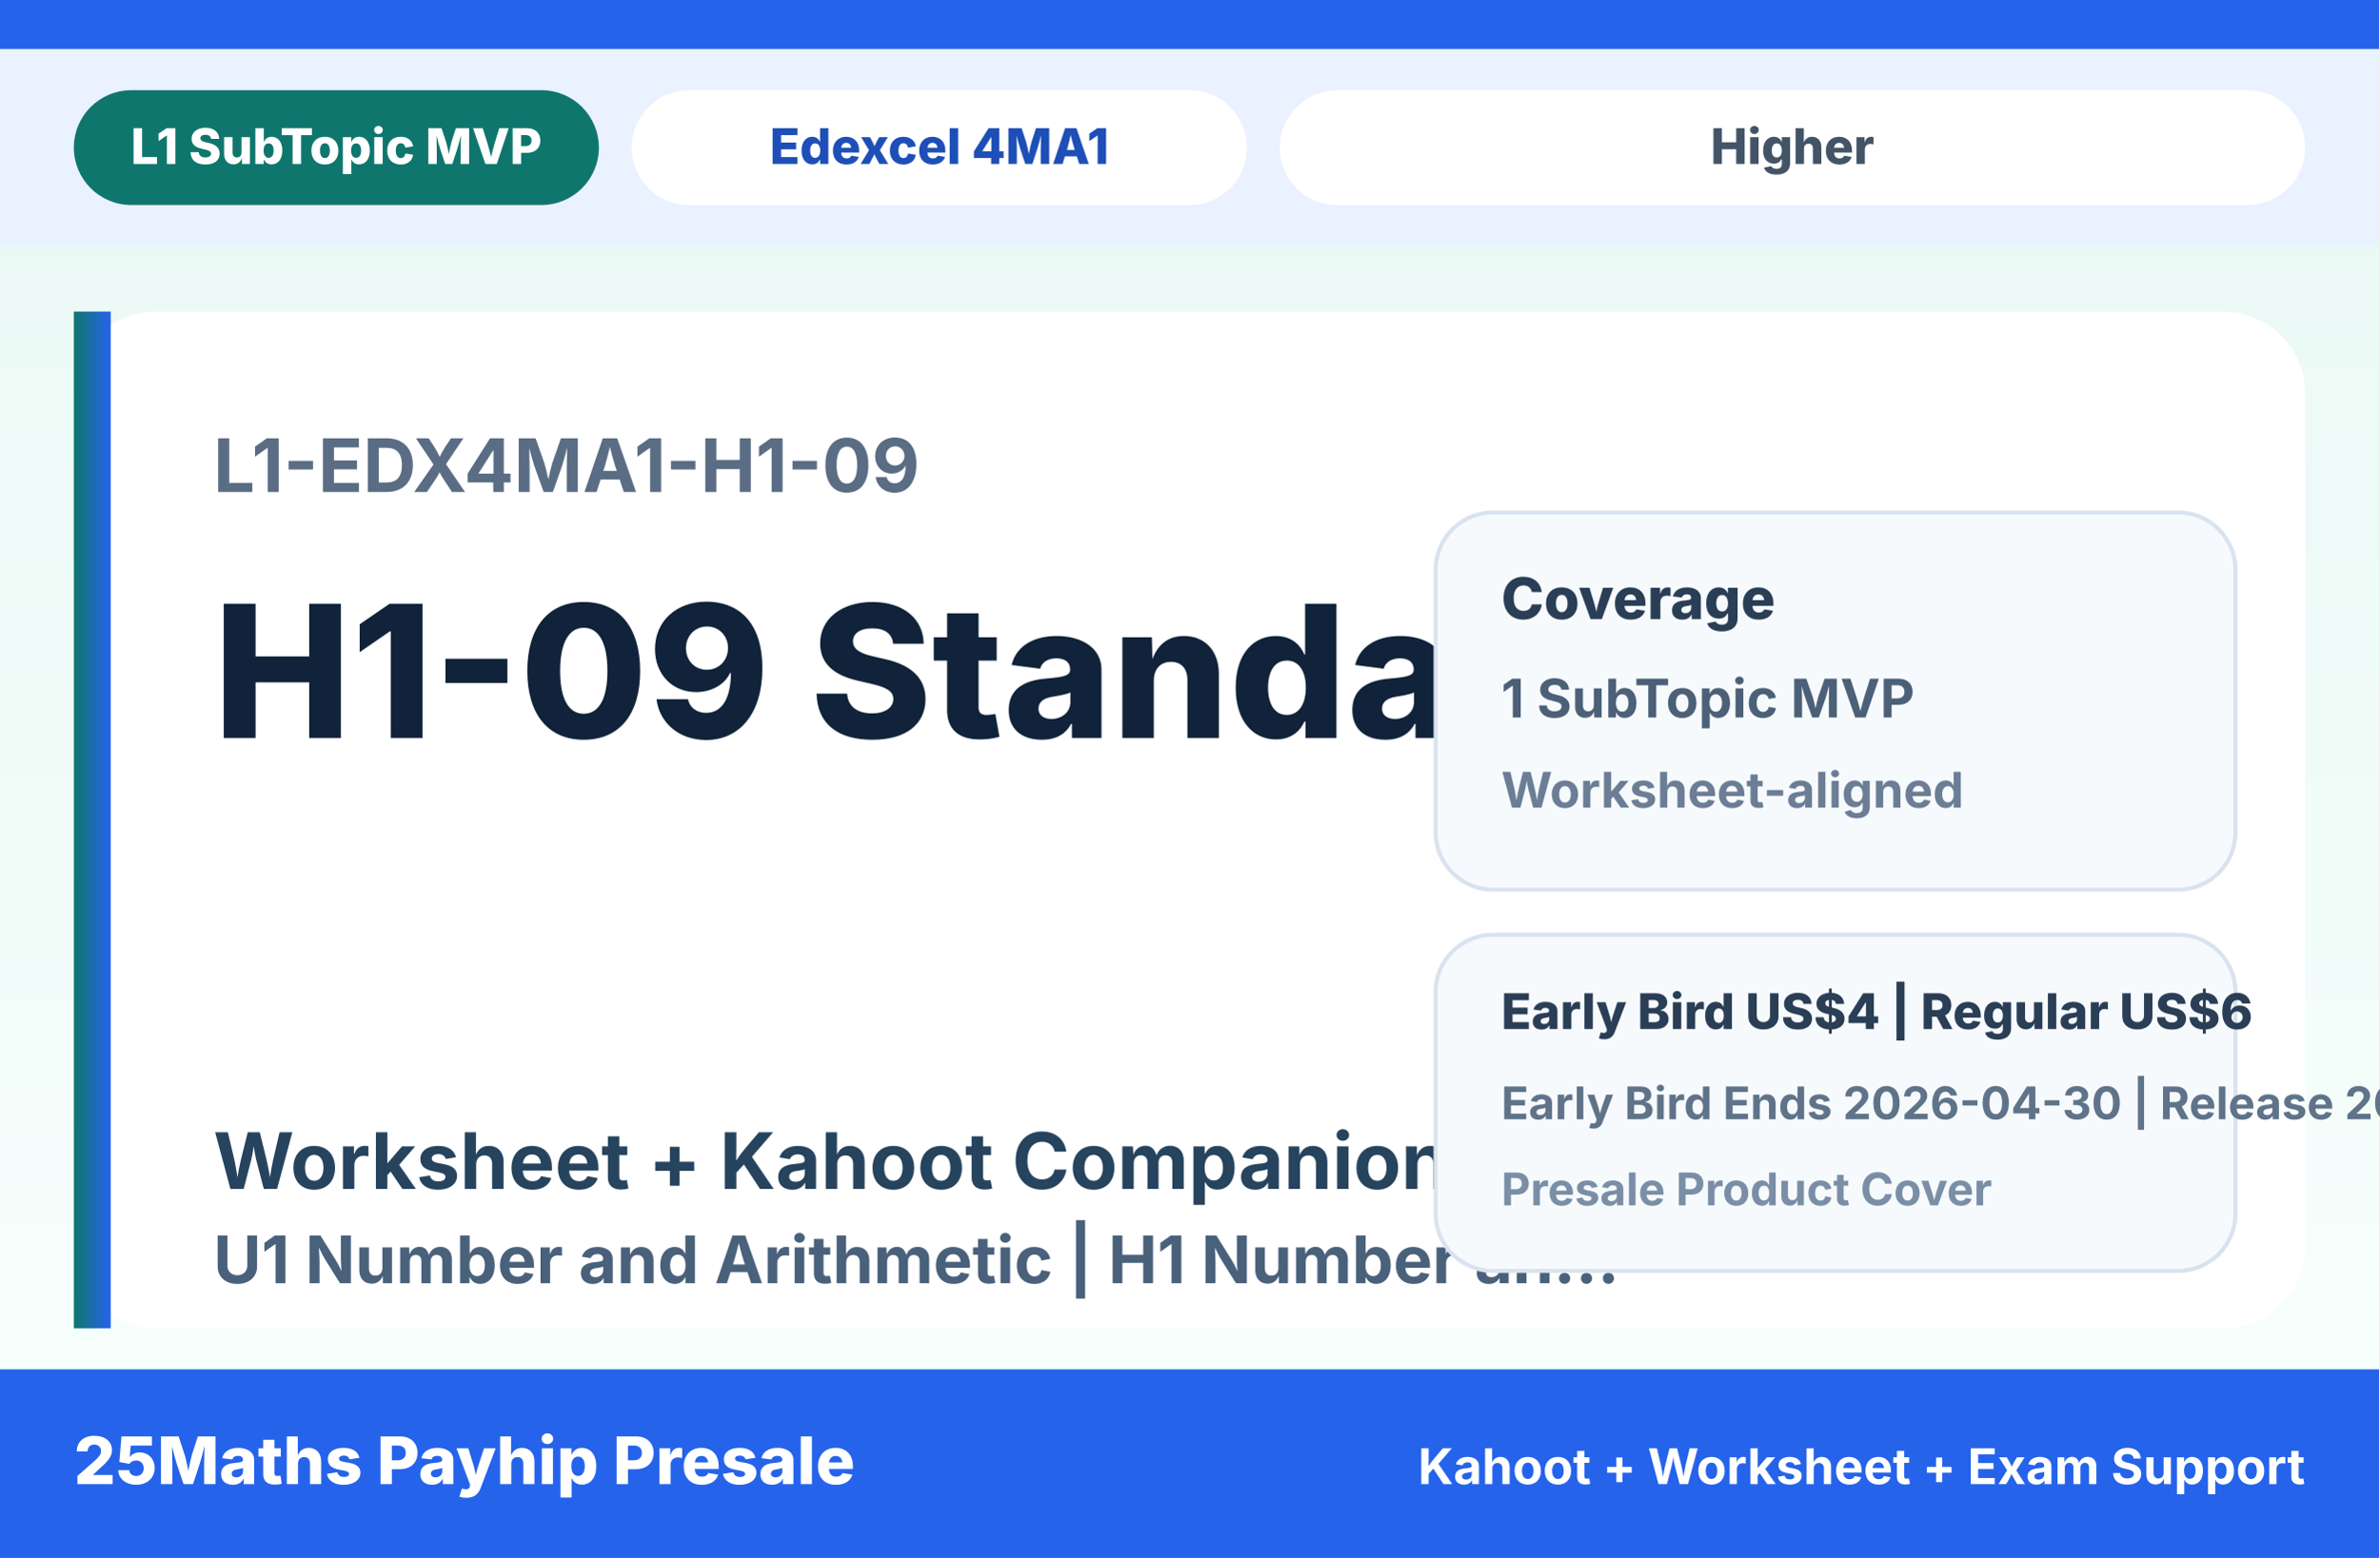
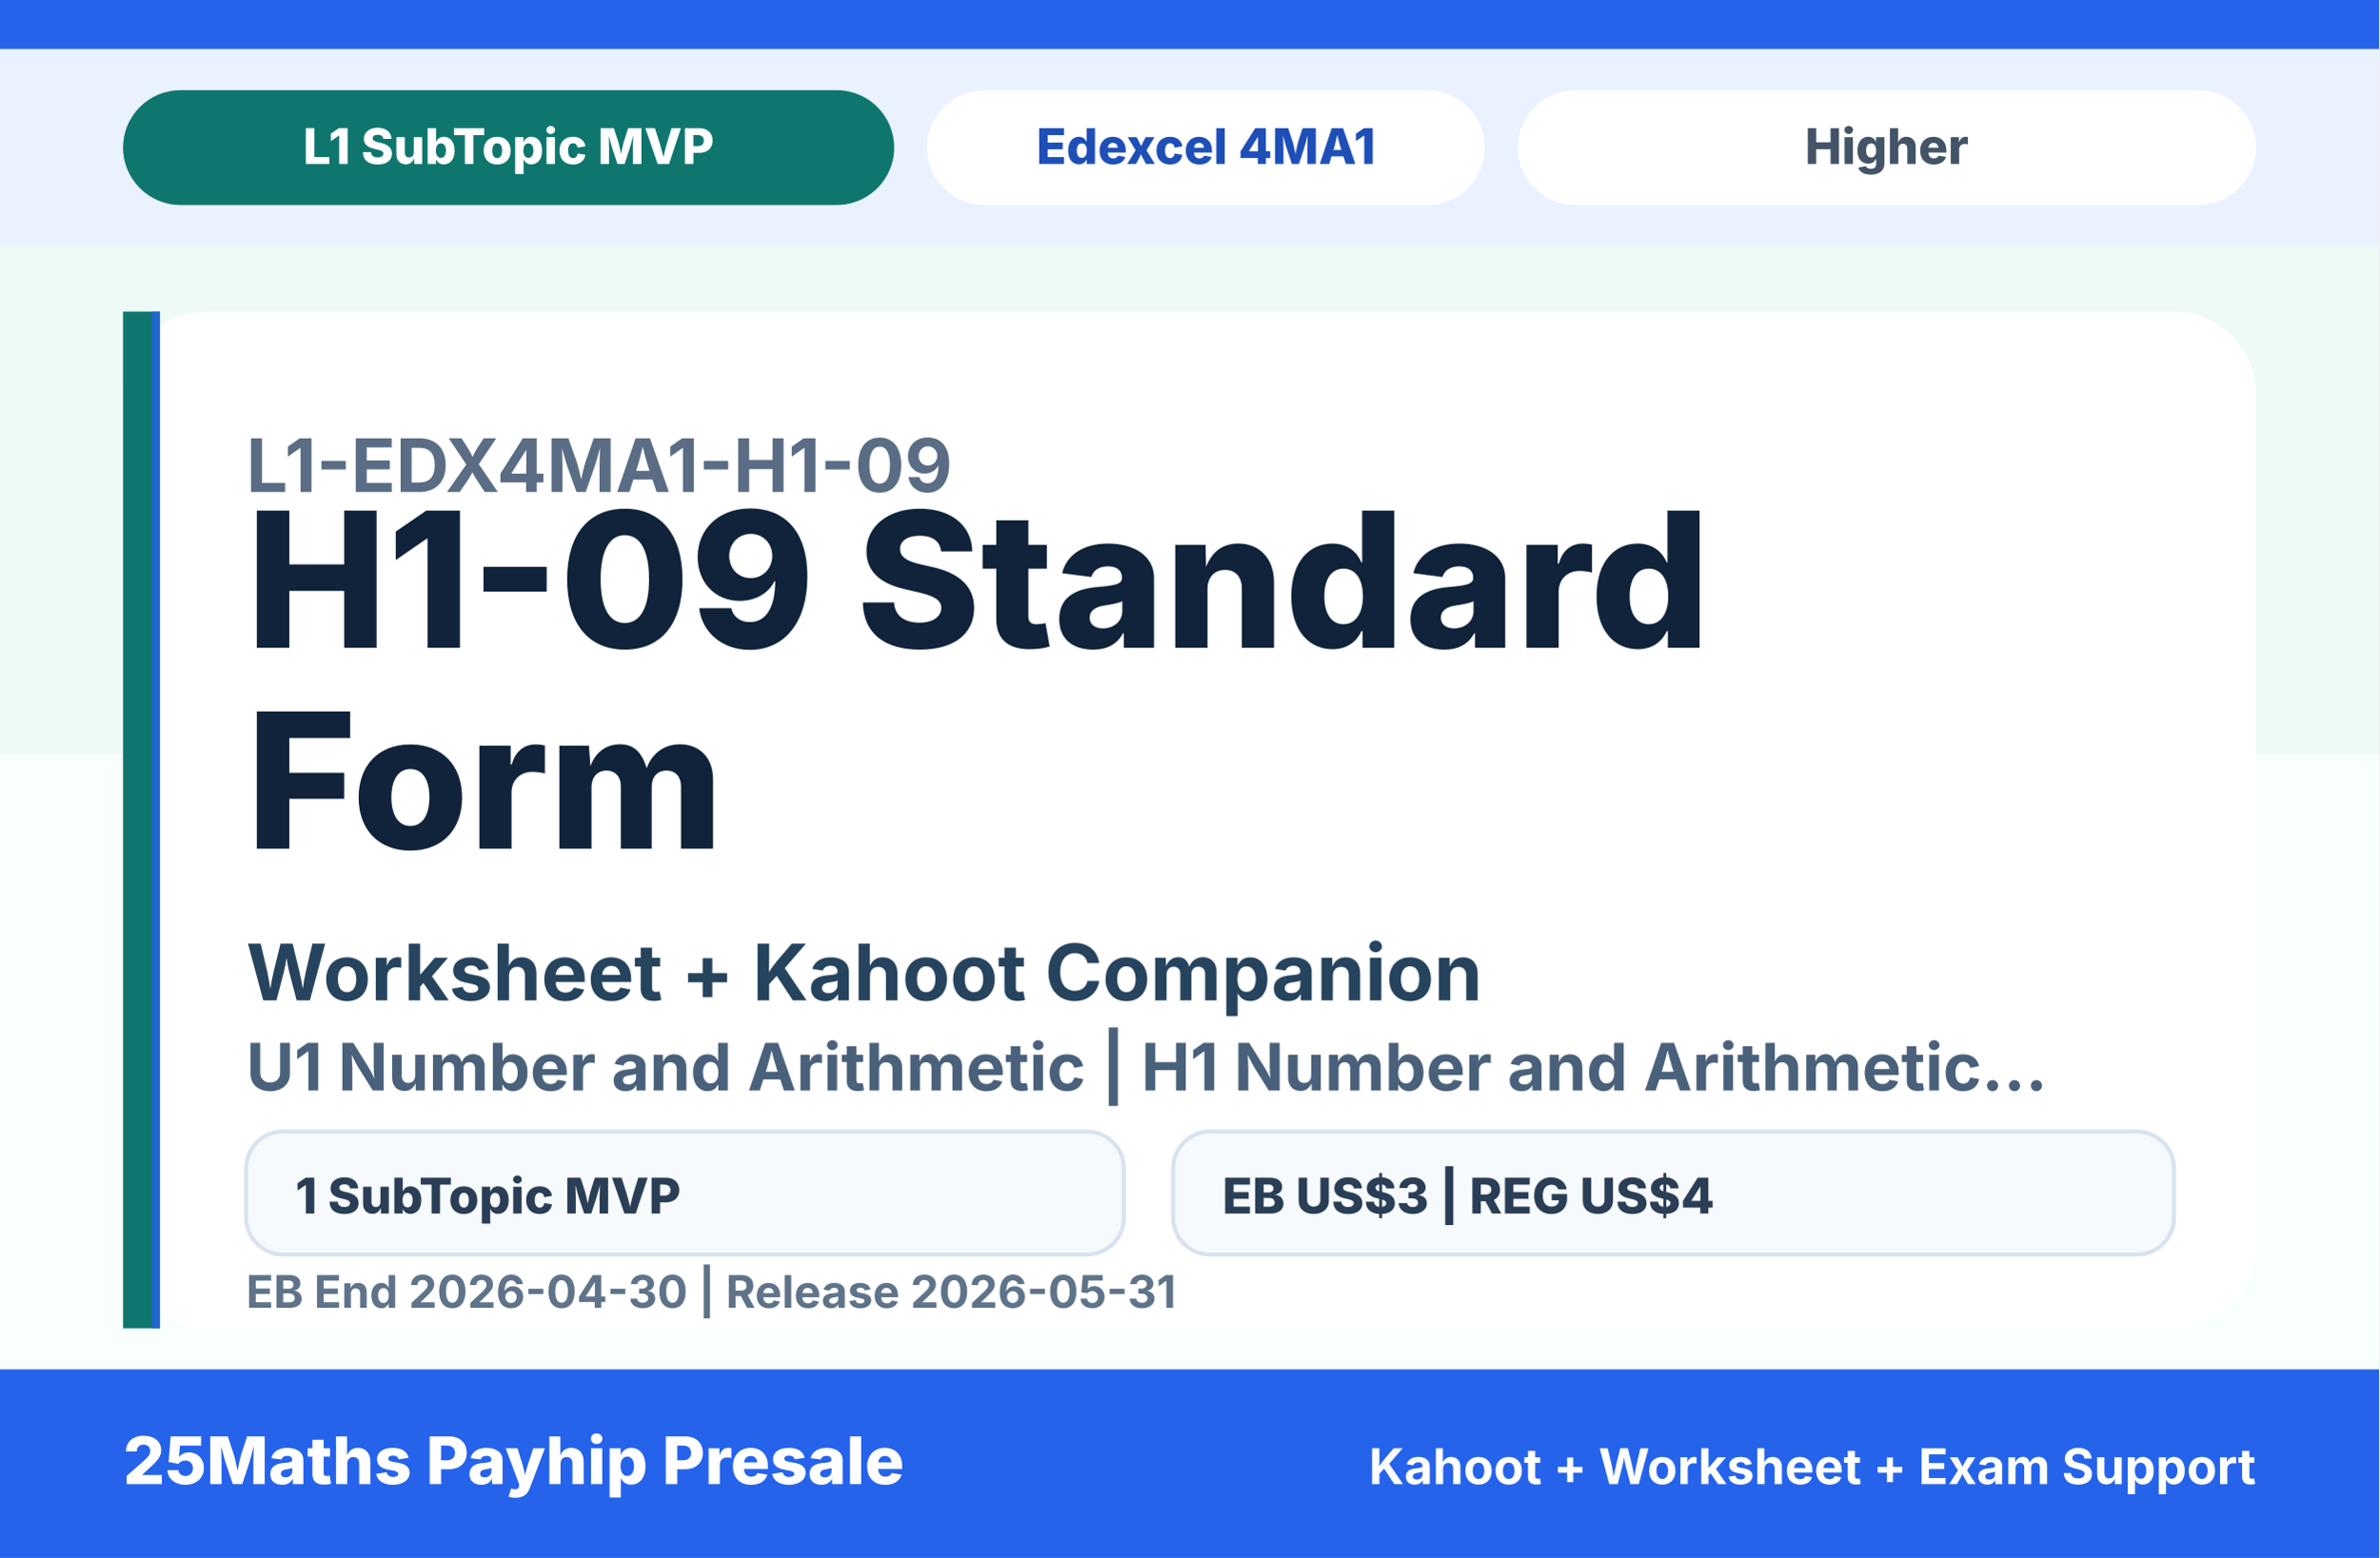
<svg xmlns="http://www.w3.org/2000/svg" width="2320" height="1520" viewBox="0 0 580 380" role="img" aria-label="L1-EDX4MA1-H1-09 cover">
-   <defs>
-     <linearGradient id="bg" x1="0" y1="0" x2="0" y2="1">
-       <stop offset="0%" stop-color="#E9F8F4" />
-       <stop offset="100%" stop-color="#F8FFFD" />
-     </linearGradient>
-     <linearGradient id="stripe" x1="0" y1="0" x2="1" y2="0">
-       <stop offset="0%" stop-color="#0F766E" />
-       <stop offset="100%" stop-color="#2563EB" />
-     </linearGradient>
-   </defs>
-   <rect width="580" height="380" fill="url(#bg)" />
+   <rect width="580" height="380" fill="#F8FFFD" />
+   <rect width="580" height="184" fill="#E9F8F4" opacity="0.75" />
  <rect x="0" y="0" width="580" height="12" fill="#2563EB" />
  <rect x="0" y="12" width="580" height="48" fill="#EAF1FF" />
-   <rect x="18" y="22" width="128" height="28" rx="14" fill="#0F766E" />
-   <text x="82" y="40" text-anchor="middle" font-family="Avenir Next, Inter, Arial, sans-serif" font-size="12" font-weight="800" fill="#FFFFFF">L1 SubTopic MVP</text>
-   <rect x="154" y="22" width="150" height="28" rx="14" fill="#FFFFFF" />
-   <text x="229" y="40" text-anchor="middle" font-family="Avenir Next, Inter, Arial, sans-serif" font-size="12" font-weight="800" fill="#1E4FB7">Edexcel 4MA1</text>
-   <rect x="312" y="22" width="250" height="28" rx="14" fill="#FFFFFF" />
-   <text x="437" y="40" text-anchor="middle" font-family="Avenir Next, Inter, Arial, sans-serif" font-size="12" font-weight="800" fill="#425466">Higher</text>
-   <rect x="18" y="76" width="544" height="248" rx="20" fill="#FFFFFF" />
-   <rect x="18" y="76" width="9" height="248" fill="url(#stripe)" />
-   <text x="52" y="120" font-family="Avenir Next, Inter, Arial, sans-serif" font-size="18" font-weight="700" fill="#5A6D84">L1-EDX4MA1-H1-09</text>
-   <text x="52" y="180" font-family="Avenir Next, Inter, Arial, sans-serif" font-size="45" font-weight="800" fill="#10233A">H1-09 Standard Form</text>
-   <text x="52" y="290" font-family="Avenir Next, Inter, Arial, sans-serif" font-size="19" font-weight="700" fill="#27445E">Worksheet + Kahoot Companion</text>
-   <text x="52" y="313" font-family="Avenir Next, Inter, Arial, sans-serif" font-size="16" font-weight="700" fill="#4A617B">U1 Number and Arithmetic | H1 Number an...</text>
-   <rect x="350" y="125" width="195" height="92" rx="14" fill="#F7FAFD" stroke="#D9E3EF" />
-   <text x="366" y="151" font-family="Avenir Next, Inter, Arial, sans-serif" font-size="14" font-weight="800" fill="#2A3E56">Coverage</text>
-   <text x="366" y="175" font-family="Avenir Next, Inter, Arial, sans-serif" font-size="13" font-weight="700" fill="#4C6078">1 SubTopic MVP</text>
-   <text x="366" y="197" font-family="Avenir Next, Inter, Arial, sans-serif" font-size="12" font-weight="700" fill="#6B7E95">Worksheet-aligned</text>
-   <rect x="350" y="228" width="195" height="82" rx="14" fill="#F7FAFD" stroke="#D9E3EF" />
-   <text x="366" y="251" font-family="Avenir Next, Inter, Arial, sans-serif" font-size="12" font-weight="800" fill="#2A3E56">Early Bird US$4   |   Regular US$6</text>
-   <text x="366" y="273" font-family="Avenir Next, Inter, Arial, sans-serif" font-size="11" font-weight="700" fill="#5F7389">Early Bird Ends 2026-04-30   |   Release 2026-05-31</text>
-   <text x="366" y="294" font-family="Avenir Next, Inter, Arial, sans-serif" font-size="11" font-weight="700" fill="#7A8EA6">Presale Product Cover</text>
+   <rect x="30" y="22" width="188" height="28" rx="14" fill="#0F766E" />
+   <text x="124" y="40" text-anchor="middle" font-family="Avenir Next, Inter, Arial, sans-serif" font-size="12" font-weight="800" fill="#FFFFFF">L1 SubTopic MVP</text>
+   <rect x="226" y="22" width="136" height="28" rx="14" fill="#FFFFFF" />
+   <text x="294" y="40" text-anchor="middle" font-family="Avenir Next, Inter, Arial, sans-serif" font-size="12" font-weight="800" fill="#1E4FB7">Edexcel 4MA1</text>
+   <rect x="370" y="22" width="180" height="28" rx="14" fill="#FFFFFF" />
+   <text x="460" y="40" text-anchor="middle" font-family="Avenir Next, Inter, Arial, sans-serif" font-size="12" font-weight="800" fill="#425466">Higher</text>
+   <rect x="30" y="76" width="520" height="248" rx="20" fill="#FFFFFF" />
+   <rect x="30" y="76" width="9" height="248" fill="#0F766E" />
+   <rect x="37" y="76" width="2" height="248" fill="#2563EB" opacity="0.75" />
+   <text x="60" y="120" font-family="Avenir Next, Inter, Arial, sans-serif" font-size="18" font-weight="700" fill="#5A6D84">L1-EDX4MA1-H1-09</text>
+   <text x="60" y="158" font-family="Avenir Next, Inter, Arial, sans-serif" font-size="46" font-weight="800" fill="#10233A">H1-09 Standard</text>
+   <text x="60" y="207" font-family="Avenir Next, Inter, Arial, sans-serif" font-size="46" font-weight="800" fill="#10233A">Form</text>
+   <text x="60" y="244" font-family="Avenir Next, Inter, Arial, sans-serif" font-size="19" font-weight="700" fill="#27445E">Worksheet + Kahoot Companion</text>
+   <text x="60" y="266" font-family="Avenir Next, Inter, Arial, sans-serif" font-size="16" font-weight="700" fill="#4A617B">U1 Number and Arithmetic | H1 Number and Arithmetic...</text>
+   <rect x="60" y="276" width="214" height="30" rx="9" fill="#F7FAFD" stroke="#D9E3EF" />
+   <text x="72" y="296" font-family="Avenir Next, Inter, Arial, sans-serif" font-size="12" font-weight="800" fill="#2A3E56">1 SubTopic MVP</text>
+   <rect x="286" y="276" width="244" height="30" rx="9" fill="#F7FAFD" stroke="#D9E3EF" />
+   <text x="298" y="296" font-family="Avenir Next, Inter, Arial, sans-serif" font-size="12" font-weight="800" fill="#2A3E56">EB US$3 | REG US$4</text>
+   <text x="60" y="319" font-family="Avenir Next, Inter, Arial, sans-serif" font-size="11" font-weight="700" fill="#5F7389">EB End 2026-04-30 | Release 2026-05-31</text>
  <rect x="0" y="334" width="580" height="46" fill="#2563EB" />
-   <text x="18" y="362" font-family="Avenir Next, Inter, Arial, sans-serif" font-size="16" font-weight="800" fill="#FFFFFF">25Maths Payhip Presale</text>
-   <text x="562" y="362" text-anchor="end" font-family="Avenir Next, Inter, Arial, sans-serif" font-size="12" font-weight="700" fill="#FFFFFF">Kahoot + Worksheet + Exam Support</text>
+   <text x="30" y="362" font-family="Avenir Next, Inter, Arial, sans-serif" font-size="16" font-weight="800" fill="#FFFFFF">25Maths Payhip Presale</text>
+   <text x="550" y="362" text-anchor="end" font-family="Avenir Next, Inter, Arial, sans-serif" font-size="12" font-weight="700" fill="#FFFFFF">Kahoot + Worksheet + Exam Support</text>
</svg>
